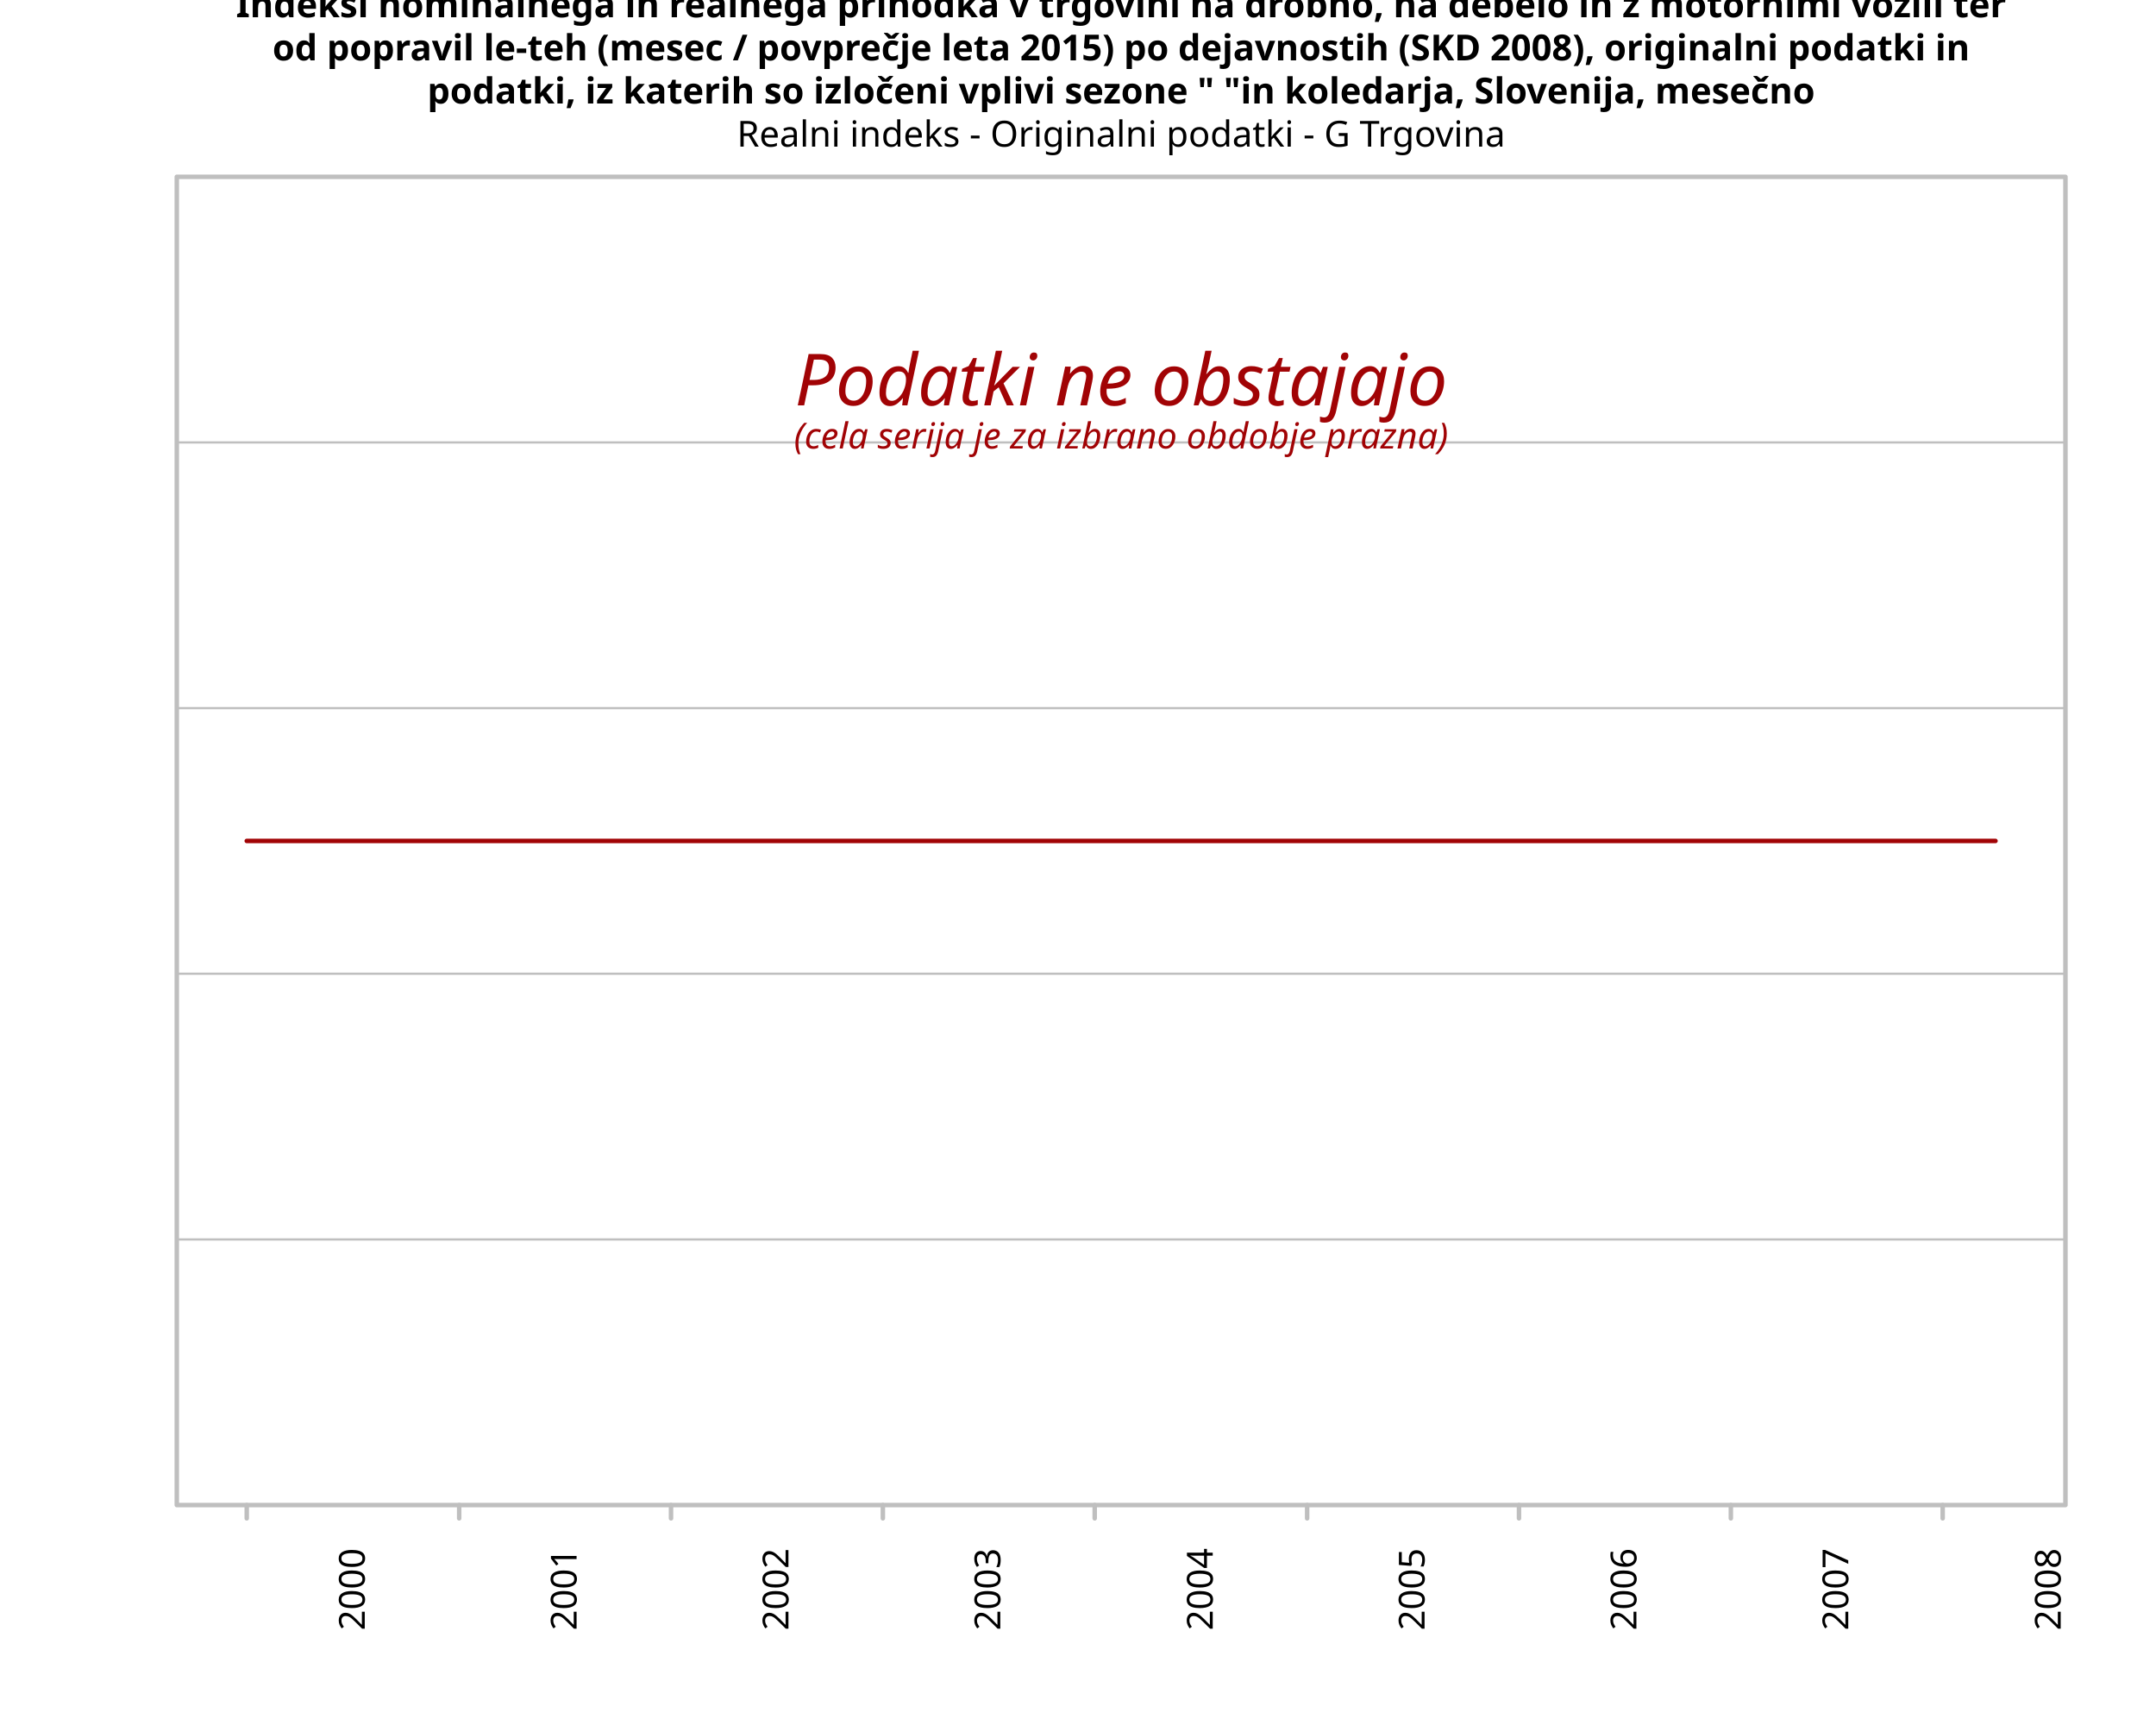
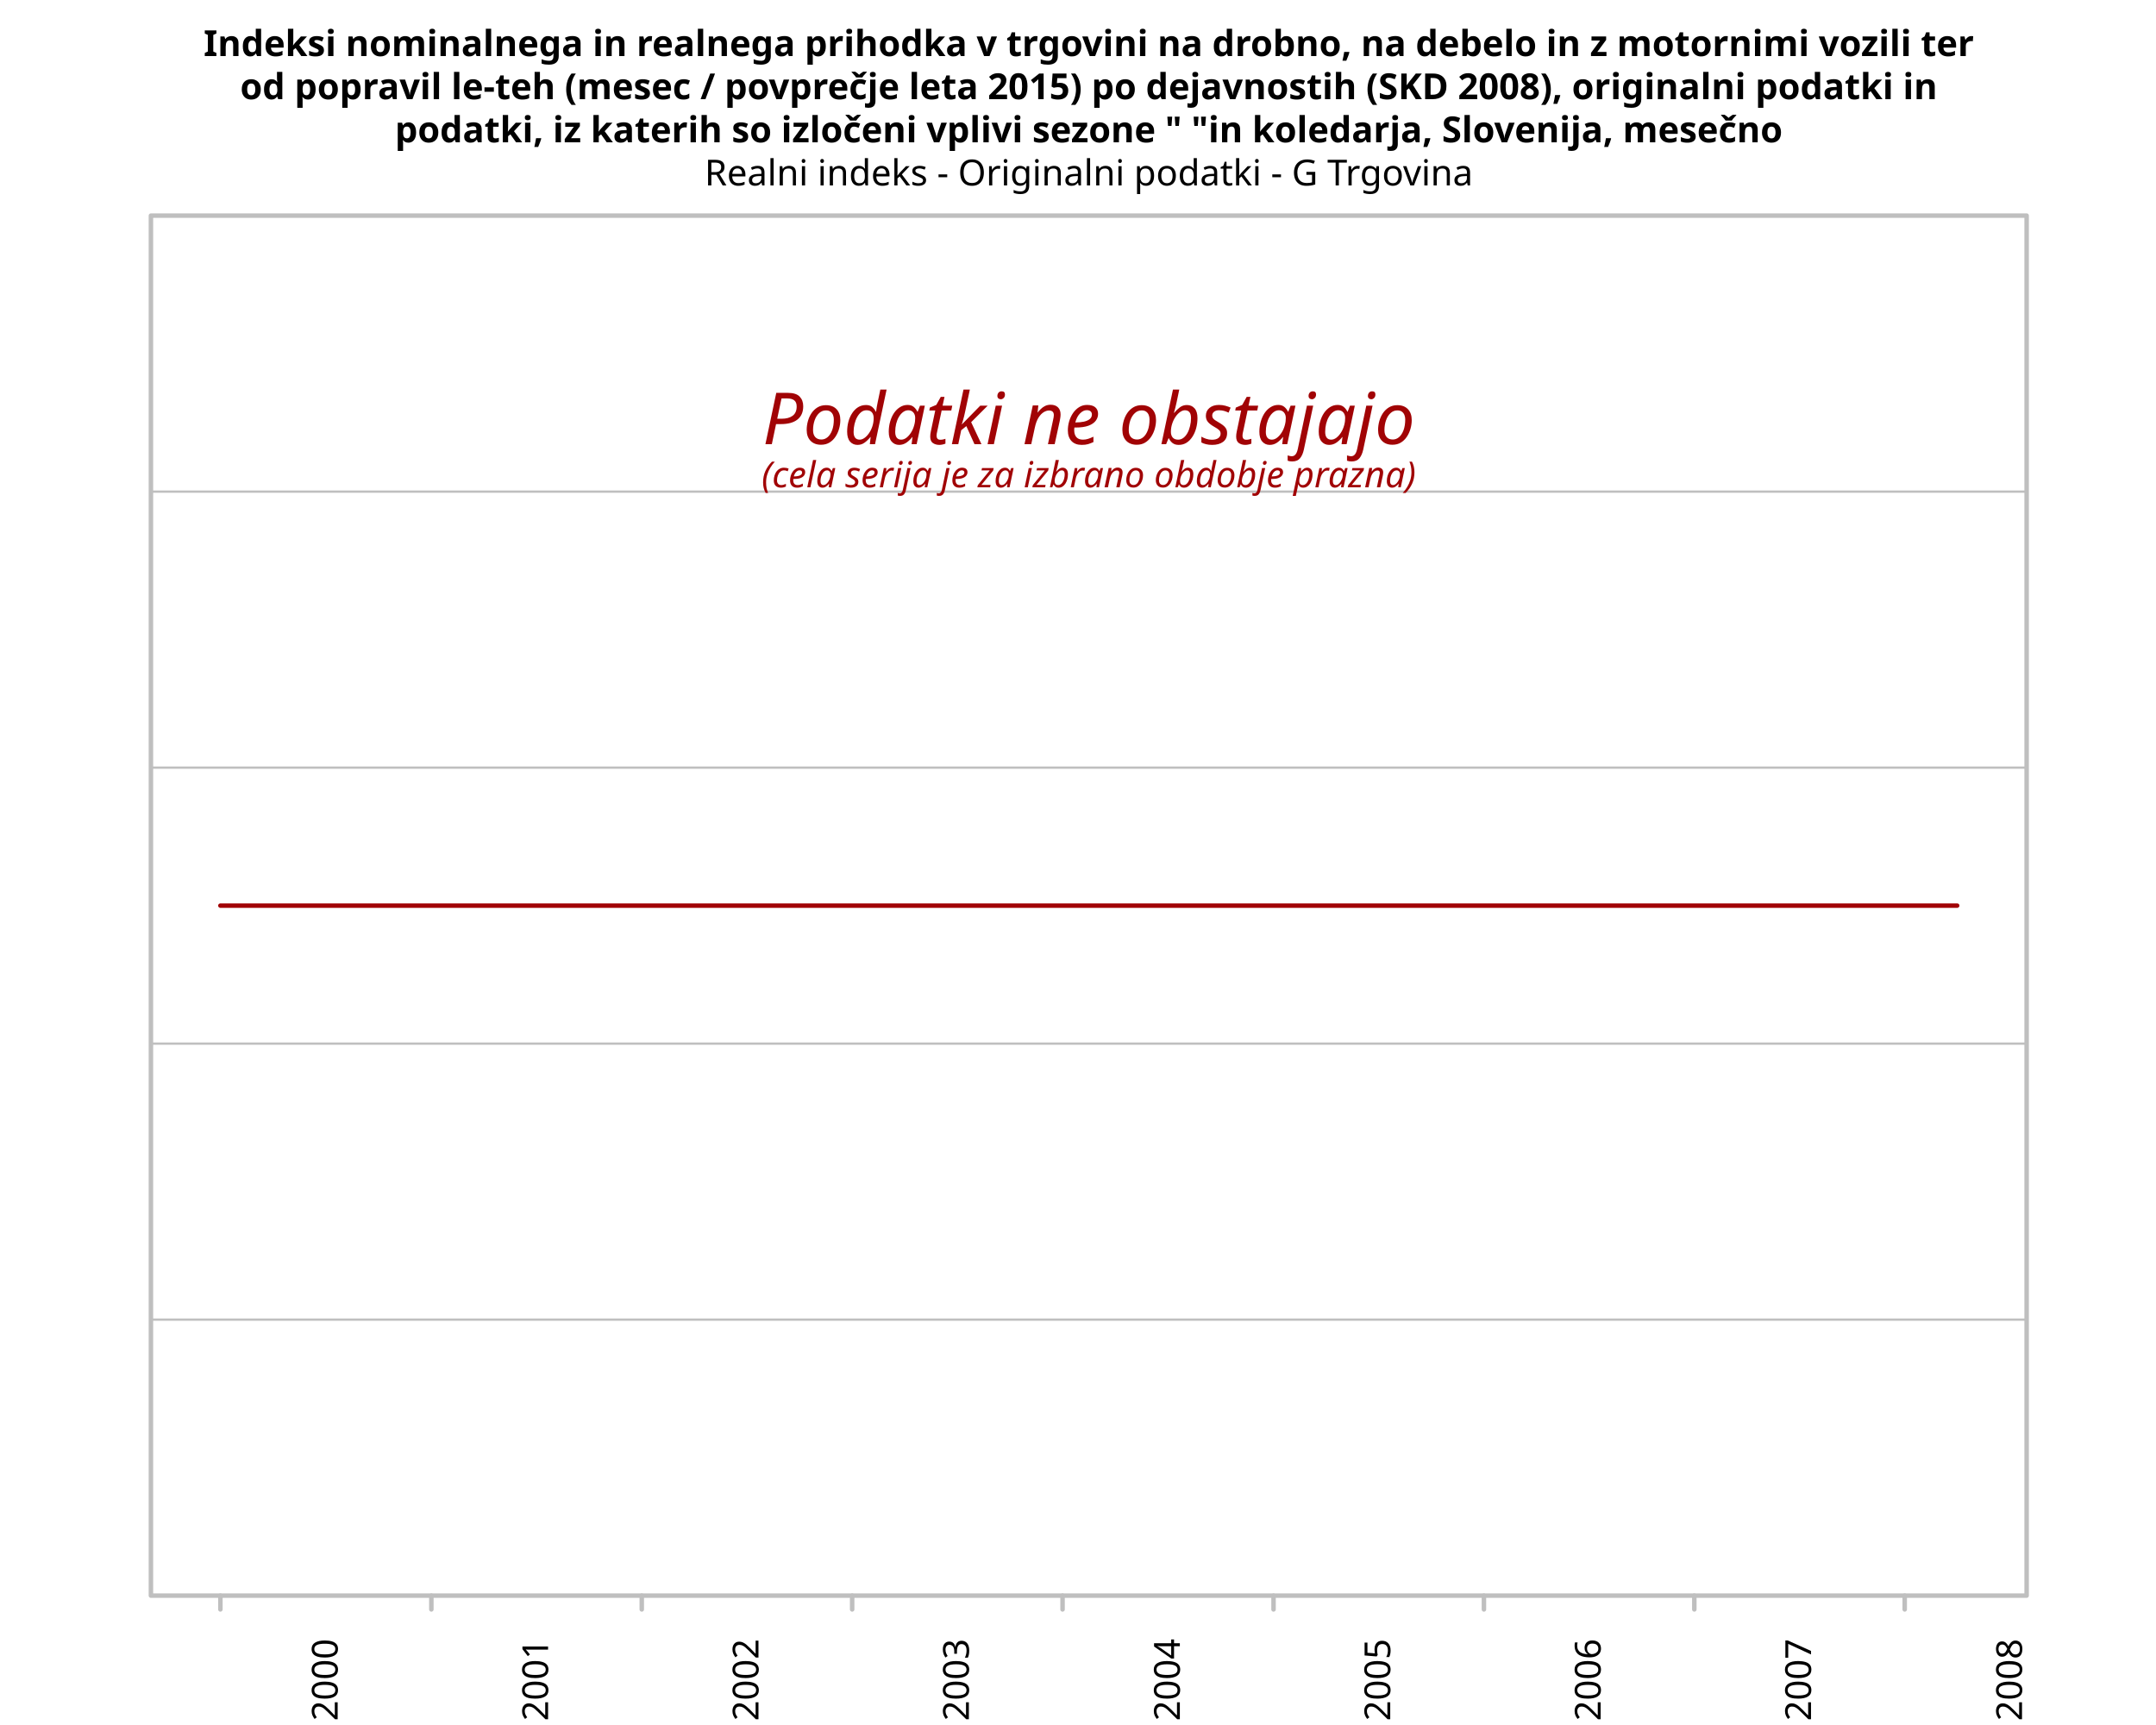
<svg xmlns="http://www.w3.org/2000/svg" class="svglite" data-engine-version="2.0" width="720.00pt" height="576.00pt" viewBox="0 0 720.00 576.00">
  <defs>
    <style type="text/css">
    .svglite line, .svglite polyline, .svglite polygon, .svglite path, .svglite rect, .svglite circle {
      fill: none;
      stroke: #000000;
      stroke-linecap: round;
      stroke-linejoin: round;
      stroke-miterlimit: 10.00;
    }
  </style>
  </defs>
  <rect width="100%" height="100%" style="stroke: none; fill: #FFFFFF;" />
  <defs>
    <clipPath id="cpMC4wMHw3MjAuMDB8MC4wMHw1NzYuMDA=">
      <rect x="0.00" y="0.00" width="720.00" height="576.00" />
    </clipPath>
  </defs>
  <g clip-path="url(#cpMC4wMHw3MjAuMDB8MC4wMHw1NzYuMDA=)">
</g>
  <defs>
-     <clipPath id="cpNTkuMDR8Njg5Ljc2fDU5LjA0fDUwMi41Ng==">
-       <rect x="59.04" y="59.04" width="630.72" height="443.52" />
+     <clipPath id="cpNTAuNDB8Njc2LjgwfDcyLjAwfDUzMi44MA==">
+       <rect x="50.40" y="72.00" width="626.40" height="460.80" />
    </clipPath>
  </defs>
-   <g clip-path="url(#cpNTkuMDR8Njg5Ljc2fDU5LjA0fDUwMi41Ng==)">
-     <line x1="59.04" y1="502.56" x2="689.76" y2="502.56" style="stroke-width: 0.75; stroke: #BFBFBF;" />
-     <line x1="59.04" y1="413.86" x2="689.76" y2="413.86" style="stroke-width: 0.75; stroke: #BFBFBF;" />
-     <line x1="59.04" y1="325.15" x2="689.76" y2="325.15" style="stroke-width: 0.75; stroke: #BFBFBF;" />
-     <line x1="59.04" y1="236.45" x2="689.76" y2="236.45" style="stroke-width: 0.75; stroke: #BFBFBF;" />
-     <line x1="59.04" y1="147.74" x2="689.76" y2="147.74" style="stroke-width: 0.75; stroke: #BFBFBF;" />
-     <line x1="59.04" y1="59.04" x2="689.76" y2="59.04" style="stroke-width: 0.75; stroke: #BFBFBF;" />
-     <polyline points="82.40,280.80 88.41,280.80 94.03,280.80 100.04,280.80 105.85,280.80 111.86,280.80 117.68,280.80 123.69,280.80 129.69,280.80 135.51,280.80 141.52,280.80 147.33,280.80 153.34,280.80 159.35,280.80 164.78,280.80 170.78,280.80 176.60,280.80 182.61,280.80 188.42,280.80 194.43,280.80 200.44,280.80 206.26,280.80 212.26,280.80 218.08,280.80 224.09,280.80 230.10,280.80 235.52,280.80 241.53,280.80 247.35,280.80 253.36,280.80 259.17,280.80 265.18,280.80 271.19,280.80 277.00,280.80 283.01,280.80 288.83,280.80 294.83,280.80 300.84,280.80 306.27,280.80 312.28,280.80 318.09,280.80 324.10,280.80 329.92,280.80 335.93,280.80 341.93,280.80 347.75,280.80 353.76,280.80 359.57,280.80 365.58,280.80 371.59,280.80 377.21,280.80 383.22,280.80 389.03,280.80 395.04,280.80 400.86,280.80 406.87,280.80 412.87,280.80 418.69,280.80 424.70,280.80 430.51,280.80 436.52,280.80 442.53,280.80 447.96,280.80 453.97,280.80 459.78,280.80 465.79,280.80 471.60,280.80 477.61,280.80 483.62,280.80 489.44,280.80 495.44,280.80 501.26,280.80 507.27,280.80 513.28,280.80 518.70,280.80 524.71,280.80 530.53,280.80 536.54,280.80 542.35,280.80 548.36,280.80 554.37,280.80 560.18,280.80 566.19,280.80 572.01,280.80 578.02,280.80 584.02,280.80 589.45,280.80 595.46,280.80 601.27,280.80 607.28,280.80 613.10,280.80 619.11,280.80 625.11,280.80 630.93,280.80 636.94,280.80 642.75,280.80 648.76,280.80 654.77,280.80 660.39,280.80 666.40,280.80 " style="stroke-width: 1.50; stroke: #A10305;" />
+   <g clip-path="url(#cpNTAuNDB8Njc2LjgwfDcyLjAwfDUzMi44MA==)">
+     <line x1="50.40" y1="532.80" x2="676.80" y2="532.80" style="stroke-width: 0.75; stroke: #BFBFBF;" />
+     <line x1="50.40" y1="440.64" x2="676.80" y2="440.64" style="stroke-width: 0.75; stroke: #BFBFBF;" />
+     <line x1="50.40" y1="348.48" x2="676.80" y2="348.48" style="stroke-width: 0.75; stroke: #BFBFBF;" />
+     <line x1="50.40" y1="256.32" x2="676.80" y2="256.32" style="stroke-width: 0.75; stroke: #BFBFBF;" />
+     <line x1="50.40" y1="164.16" x2="676.80" y2="164.16" style="stroke-width: 0.75; stroke: #BFBFBF;" />
+     <line x1="50.40" y1="72.00" x2="676.80" y2="72.00" style="stroke-width: 0.75; stroke: #BFBFBF;" />
+     <polyline points="73.60,302.40 79.57,302.40 85.15,302.40 91.12,302.40 96.89,302.40 102.86,302.40 108.63,302.40 114.60,302.40 120.57,302.40 126.34,302.40 132.31,302.40 138.09,302.40 144.05,302.40 150.02,302.40 155.41,302.40 161.38,302.40 167.15,302.40 173.12,302.40 178.90,302.40 184.86,302.40 190.83,302.40 196.61,302.40 202.57,302.40 208.35,302.40 214.32,302.40 220.28,302.40 225.67,302.40 231.64,302.40 237.42,302.40 243.38,302.40 249.16,302.40 255.13,302.40 261.09,302.40 266.87,302.40 272.84,302.40 278.61,302.40 284.58,302.40 290.55,302.40 295.94,302.40 301.90,302.40 307.68,302.40 313.65,302.40 319.42,302.40 325.39,302.40 331.36,302.40 337.13,302.40 343.10,302.40 348.87,302.40 354.84,302.40 360.81,302.40 366.39,302.40 372.36,302.40 378.13,302.40 384.10,302.40 389.88,302.40 395.84,302.40 401.81,302.40 407.59,302.40 413.55,302.40 419.33,302.40 425.30,302.40 431.26,302.40 436.65,302.40 442.62,302.40 448.40,302.40 454.36,302.40 460.14,302.40 466.11,302.40 472.07,302.40 477.85,302.40 483.82,302.40 489.59,302.40 495.56,302.40 501.53,302.40 506.92,302.40 512.88,302.40 518.66,302.40 524.63,302.40 530.40,302.40 536.37,302.40 542.34,302.40 548.11,302.40 554.08,302.40 559.85,302.40 565.82,302.40 571.79,302.40 577.18,302.40 583.15,302.40 588.92,302.40 594.89,302.40 600.66,302.40 606.63,302.40 612.60,302.40 618.37,302.40 624.34,302.40 630.12,302.40 636.08,302.40 642.05,302.40 647.63,302.40 653.60,302.40 " style="stroke-width: 1.50; stroke: #A10305;" />
  </g>
  <g clip-path="url(#cpMC4wMHw3MjAuMDB8MC4wMHw1NzYuMDA=)">
-     <line x1="82.40" y1="502.56" x2="82.40" y2="507.00" style="stroke-width: 1.50; stroke: #BFBFBF;" />
-     <line x1="153.34" y1="502.56" x2="153.34" y2="507.00" style="stroke-width: 1.50; stroke: #BFBFBF;" />
-     <line x1="224.09" y1="502.56" x2="224.09" y2="507.00" style="stroke-width: 1.50; stroke: #BFBFBF;" />
-     <line x1="294.83" y1="502.56" x2="294.83" y2="507.00" style="stroke-width: 1.50; stroke: #BFBFBF;" />
-     <line x1="365.58" y1="502.56" x2="365.58" y2="507.00" style="stroke-width: 1.50; stroke: #BFBFBF;" />
-     <line x1="436.52" y1="502.56" x2="436.52" y2="507.00" style="stroke-width: 1.50; stroke: #BFBFBF;" />
-     <line x1="507.27" y1="502.56" x2="507.27" y2="507.00" style="stroke-width: 1.50; stroke: #BFBFBF;" />
-     <line x1="578.02" y1="502.56" x2="578.02" y2="507.00" style="stroke-width: 1.50; stroke: #BFBFBF;" />
-     <line x1="648.76" y1="502.56" x2="648.76" y2="507.00" style="stroke-width: 1.50; stroke: #BFBFBF;" />
-     <text transform="translate(121.81,516.96) rotate(-90)" text-anchor="end" style="font-size: 12.00px; font-family: sans;" textLength="26.70px" lengthAdjust="spacingAndGlyphs">2000</text>
-     <text transform="translate(192.55,516.96) rotate(-90)" text-anchor="end" style="font-size: 12.00px; font-family: sans;" textLength="26.70px" lengthAdjust="spacingAndGlyphs">2001</text>
-     <text transform="translate(263.30,516.96) rotate(-90)" text-anchor="end" style="font-size: 12.00px; font-family: sans;" textLength="26.70px" lengthAdjust="spacingAndGlyphs">2002</text>
-     <text transform="translate(334.05,516.96) rotate(-90)" text-anchor="end" style="font-size: 12.00px; font-family: sans;" textLength="26.70px" lengthAdjust="spacingAndGlyphs">2003</text>
-     <text transform="translate(404.99,516.96) rotate(-90)" text-anchor="end" style="font-size: 12.00px; font-family: sans;" textLength="26.70px" lengthAdjust="spacingAndGlyphs">2004</text>
-     <text transform="translate(475.73,516.96) rotate(-90)" text-anchor="end" style="font-size: 12.00px; font-family: sans;" textLength="26.70px" lengthAdjust="spacingAndGlyphs">2005</text>
-     <text transform="translate(546.48,516.96) rotate(-90)" text-anchor="end" style="font-size: 12.00px; font-family: sans;" textLength="26.70px" lengthAdjust="spacingAndGlyphs">2006</text>
-     <text transform="translate(617.23,516.96) rotate(-90)" text-anchor="end" style="font-size: 12.00px; font-family: sans;" textLength="26.70px" lengthAdjust="spacingAndGlyphs">2007</text>
-     <text transform="translate(688.17,516.96) rotate(-90)" text-anchor="end" style="font-size: 12.00px; font-family: sans;" textLength="26.70px" lengthAdjust="spacingAndGlyphs">2008</text>
-     <polygon points="59.04,502.56 689.76,502.56 689.76,59.04 59.04,59.04 " style="stroke-width: 1.50; stroke: #BFBFBF; fill: none;" />
-     <text x="374.40" y="5.76" text-anchor="middle" style="font-size: 12.00px; font-weight: bold; font-family: sans;" textLength="515.67px" lengthAdjust="spacingAndGlyphs">Indeksi nominalnega in realnega prihodka v trgovini na drobno, na debelo in z motornimi vozili ter</text>
-     <text x="374.40" y="20.16" text-anchor="middle" style="font-size: 12.00px; font-weight: bold; font-family: sans;" textLength="509.67px" lengthAdjust="spacingAndGlyphs">od popravil le-teh (mesec / povprečje leta 2015) po dejavnostih (SKD 2008), originalni podatki in</text>
-     <text x="374.40" y="34.56" text-anchor="middle" style="font-size: 12.00px; font-weight: bold; font-family: sans;" textLength="412.12px" lengthAdjust="spacingAndGlyphs">podatki, iz katerih so izločeni vplivi sezone " "in koledarja, Slovenija, mesečno</text>
-     <text x="374.40" y="48.96" text-anchor="middle" style="font-size: 12.00px; font-family: sans;" textLength="245.46px" lengthAdjust="spacingAndGlyphs">Realni indeks - Originalni podatki - G Trgovina</text>
-     <text x="374.40" y="135.36" text-anchor="middle" style="font-size: 24.00px; font-style: italic; fill: #A10305; font-family: sans;" textLength="216.17px" lengthAdjust="spacingAndGlyphs">Podatki ne obstajajo</text>
-     <text x="374.40" y="149.76" text-anchor="middle" style="font-size: 12.00px; font-style: italic; fill: #A10305; font-family: sans;" textLength="219.48px" lengthAdjust="spacingAndGlyphs">(cela serija je za izbrano obdobje prazna)</text>
+     <line x1="73.60" y1="532.80" x2="73.60" y2="537.41" style="stroke-width: 1.50; stroke: #BFBFBF;" />
+     <line x1="144.05" y1="532.80" x2="144.05" y2="537.41" style="stroke-width: 1.50; stroke: #BFBFBF;" />
+     <line x1="214.32" y1="532.80" x2="214.32" y2="537.41" style="stroke-width: 1.50; stroke: #BFBFBF;" />
+     <line x1="284.58" y1="532.80" x2="284.58" y2="537.41" style="stroke-width: 1.50; stroke: #BFBFBF;" />
+     <line x1="354.84" y1="532.80" x2="354.84" y2="537.41" style="stroke-width: 1.50; stroke: #BFBFBF;" />
+     <line x1="425.30" y1="532.80" x2="425.30" y2="537.41" style="stroke-width: 1.50; stroke: #BFBFBF;" />
+     <line x1="495.56" y1="532.80" x2="495.56" y2="537.41" style="stroke-width: 1.50; stroke: #BFBFBF;" />
+     <line x1="565.82" y1="532.80" x2="565.82" y2="537.41" style="stroke-width: 1.50; stroke: #BFBFBF;" />
+     <line x1="636.08" y1="532.80" x2="636.08" y2="537.41" style="stroke-width: 1.50; stroke: #BFBFBF;" />
+     <text transform="translate(112.76,547.20) rotate(-90)" text-anchor="end" style="font-size: 12.00px; font-family: sans;" textLength="26.70px" lengthAdjust="spacingAndGlyphs">2000</text>
+     <text transform="translate(183.03,547.20) rotate(-90)" text-anchor="end" style="font-size: 12.00px; font-family: sans;" textLength="26.70px" lengthAdjust="spacingAndGlyphs">2001</text>
+     <text transform="translate(253.29,547.20) rotate(-90)" text-anchor="end" style="font-size: 12.00px; font-family: sans;" textLength="26.70px" lengthAdjust="spacingAndGlyphs">2002</text>
+     <text transform="translate(323.55,547.20) rotate(-90)" text-anchor="end" style="font-size: 12.00px; font-family: sans;" textLength="26.70px" lengthAdjust="spacingAndGlyphs">2003</text>
+     <text transform="translate(394.01,547.20) rotate(-90)" text-anchor="end" style="font-size: 12.00px; font-family: sans;" textLength="26.70px" lengthAdjust="spacingAndGlyphs">2004</text>
+     <text transform="translate(464.27,547.20) rotate(-90)" text-anchor="end" style="font-size: 12.00px; font-family: sans;" textLength="26.70px" lengthAdjust="spacingAndGlyphs">2005</text>
+     <text transform="translate(534.53,547.20) rotate(-90)" text-anchor="end" style="font-size: 12.00px; font-family: sans;" textLength="26.70px" lengthAdjust="spacingAndGlyphs">2006</text>
+     <text transform="translate(604.79,547.20) rotate(-90)" text-anchor="end" style="font-size: 12.00px; font-family: sans;" textLength="26.70px" lengthAdjust="spacingAndGlyphs">2007</text>
+     <text transform="translate(675.25,547.20) rotate(-90)" text-anchor="end" style="font-size: 12.00px; font-family: sans;" textLength="26.70px" lengthAdjust="spacingAndGlyphs">2008</text>
+     <polygon points="50.40,532.80 676.80,532.80 676.80,72.00 50.40,72.00 " style="stroke-width: 1.50; stroke: #BFBFBF; fill: none;" />
+     <text x="363.60" y="18.72" text-anchor="middle" style="font-size: 12.00px; font-weight: bold; font-family: sans;" textLength="515.67px" lengthAdjust="spacingAndGlyphs">Indeksi nominalnega in realnega prihodka v trgovini na drobno, na debelo in z motornimi vozili ter</text>
+     <text x="363.60" y="33.12" text-anchor="middle" style="font-size: 12.00px; font-weight: bold; font-family: sans;" textLength="509.67px" lengthAdjust="spacingAndGlyphs">od popravil le-teh (mesec / povprečje leta 2015) po dejavnostih (SKD 2008), originalni podatki in</text>
+     <text x="363.60" y="47.52" text-anchor="middle" style="font-size: 12.00px; font-weight: bold; font-family: sans;" textLength="412.12px" lengthAdjust="spacingAndGlyphs">podatki, iz katerih so izločeni vplivi sezone " "in koledarja, Slovenija, mesečno</text>
+     <text x="363.60" y="61.92" text-anchor="middle" style="font-size: 12.00px; font-family: sans;" textLength="245.46px" lengthAdjust="spacingAndGlyphs">Realni indeks - Originalni podatki - G Trgovina</text>
+     <text x="363.60" y="148.32" text-anchor="middle" style="font-size: 24.00px; font-style: italic; fill: #A10305; font-family: sans;" textLength="216.17px" lengthAdjust="spacingAndGlyphs">Podatki ne obstajajo</text>
+     <text x="363.60" y="162.72" text-anchor="middle" style="font-size: 12.00px; font-style: italic; fill: #A10305; font-family: sans;" textLength="219.48px" lengthAdjust="spacingAndGlyphs">(cela serija je za izbrano obdobje prazna)</text>
  </g>
</svg>
